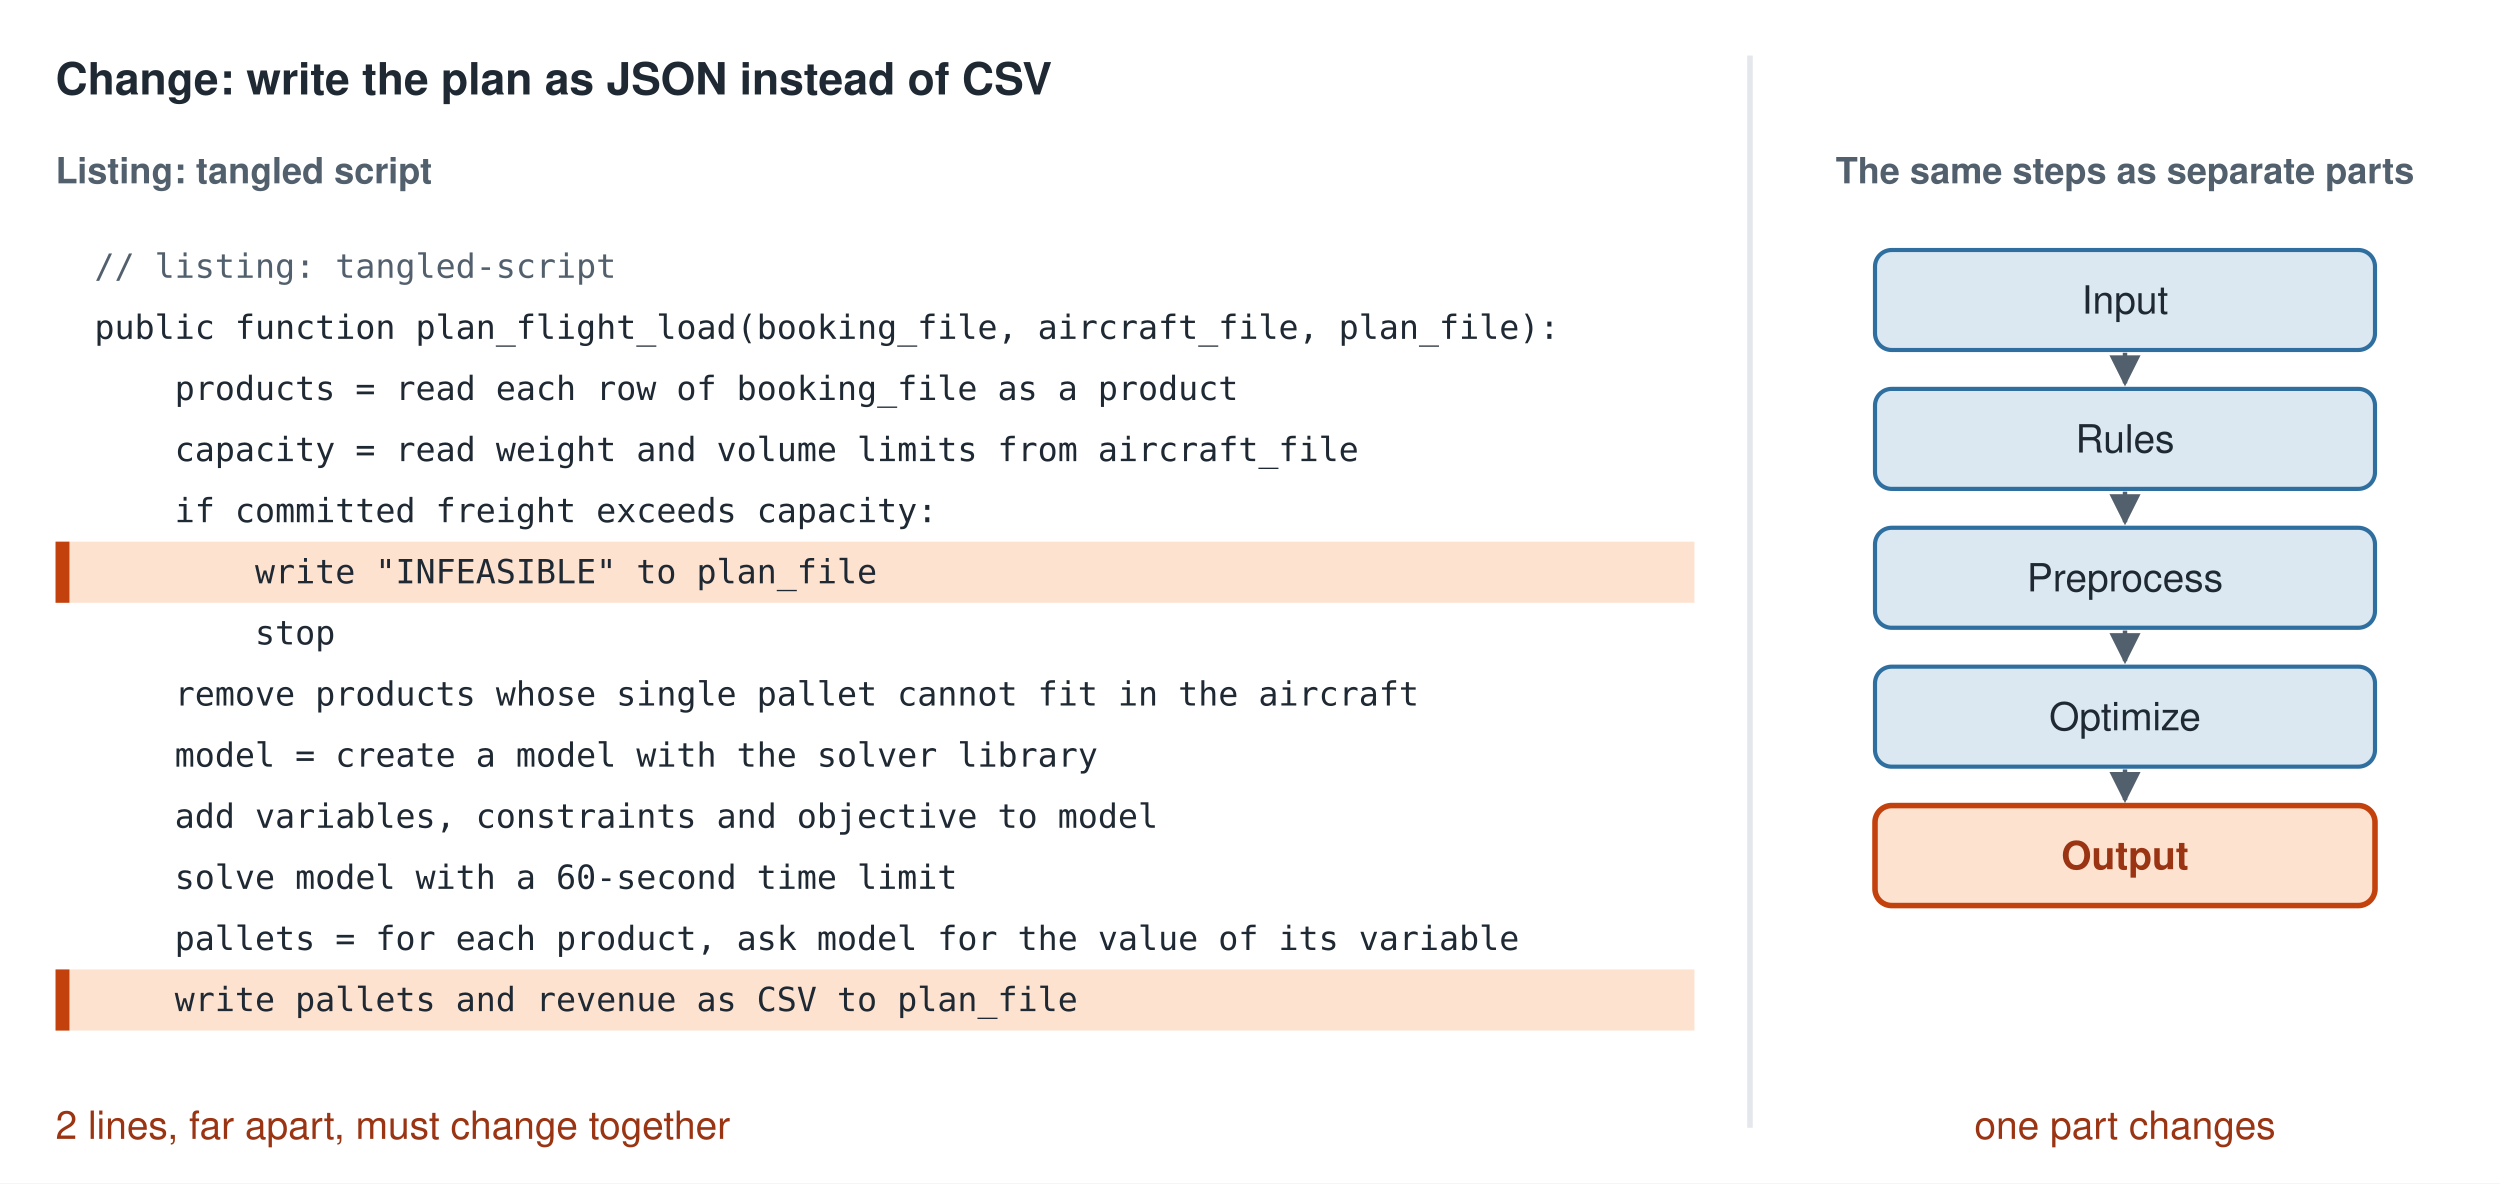
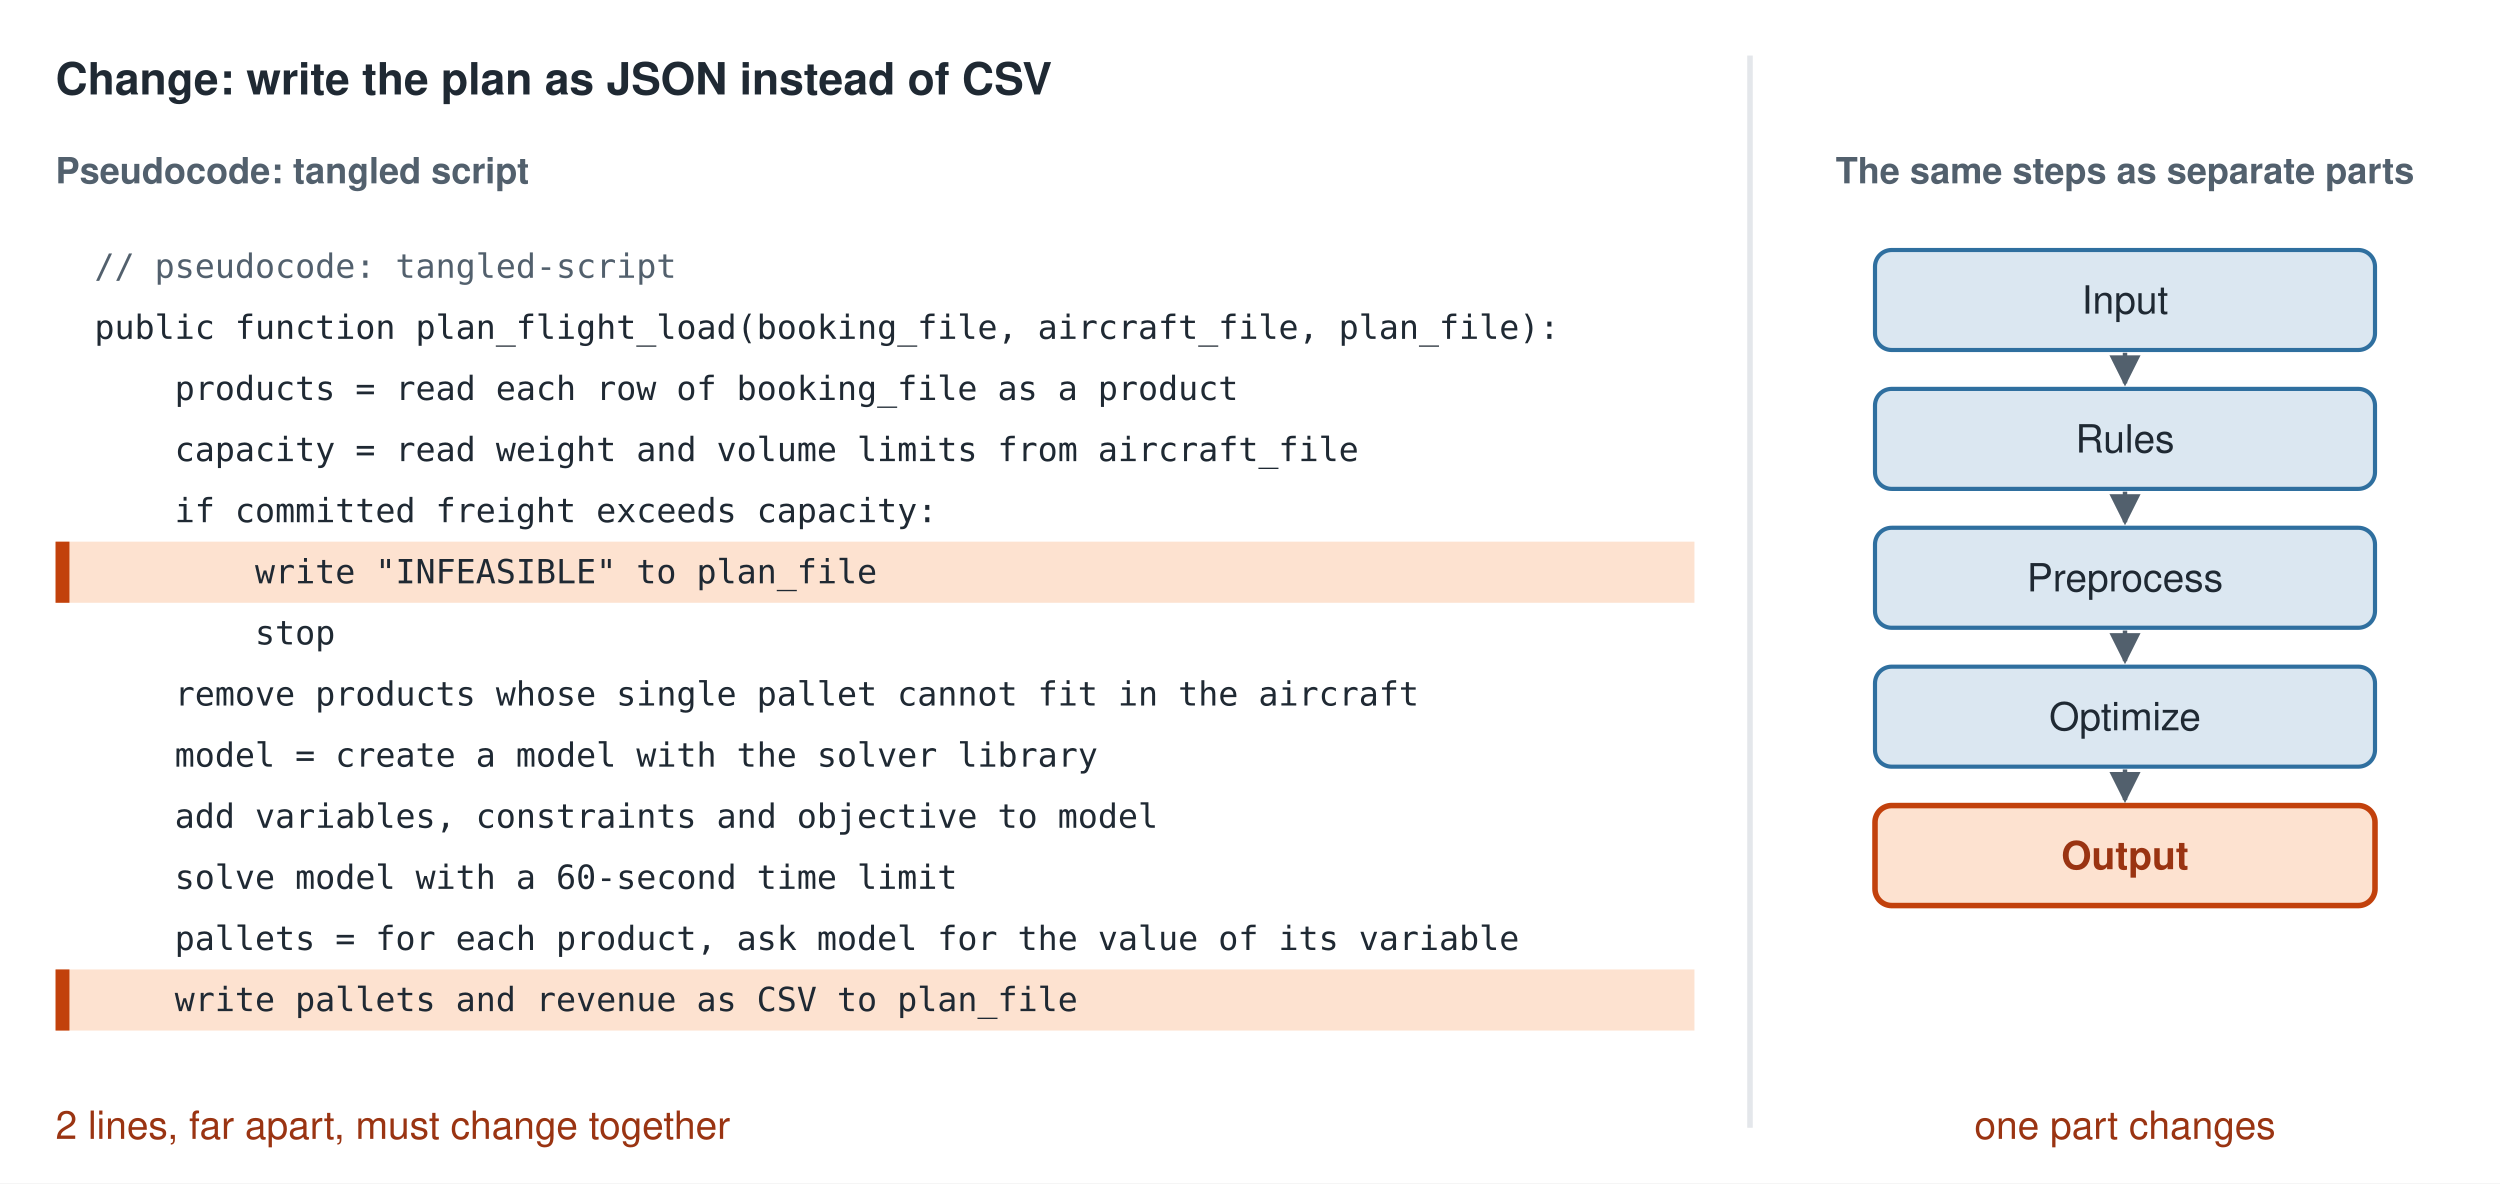
<svg xmlns="http://www.w3.org/2000/svg" viewBox="0 0 900 426" width="900" height="426" font-family="Helvetica, Arial, sans-serif">
  <defs>
    <marker id="arrow" viewBox="0 0 10 10" refX="9" refY="5" markerWidth="7" markerHeight="7" orient="auto-start-reverse">
      <path d="M0,0 L10,5 L0,10 z" fill="#52606d" />
    </marker>
    <marker id="open" viewBox="0 0 10 10" refX="9" refY="5" markerWidth="8" markerHeight="8" orient="auto">
      <path d="M0,0 L10,5 L0,10" fill="none" stroke="#52606d" stroke-width="1.4" />
    </marker>
    <marker id="hollow" viewBox="0 0 12 12" refX="11" refY="6" markerWidth="11" markerHeight="11" orient="auto">
      <path d="M1,1 L11,6 L1,11 z" fill="#ffffff" stroke="#52606d" stroke-width="1.2" />
    </marker>
  </defs>
  <rect width="900" height="426" fill="#ffffff" />
  <text x="20" y="34" text-anchor="start" font-size="16" fill="#1f2933" font-weight="bold" xml:space="preserve">Change: write the plan as JSON instead of CSV</text>
-   <text x="20" y="66" text-anchor="start" font-size="13" fill="#52606d" font-weight="bold" xml:space="preserve">Listing: tangled script</text>
+   <text x="20" y="66" text-anchor="start" font-size="13" fill="#52606d" font-weight="bold" xml:space="preserve">Pseudocode: tangled script</text>
  <line x1="630" y1="20" x2="630" y2="406" stroke="#e4e7eb" stroke-width="2" />
  <text x="765" y="66" text-anchor="middle" font-size="13" fill="#52606d" font-weight="bold" xml:space="preserve">The same steps as separate parts</text>
-   <text x="34" y="100" text-anchor="start" font-size="12" fill="#52606d" font-weight="normal" font-family="Consolas, Menlo, monospace" xml:space="preserve">// listing: tangled-script</text>
+   <text x="34" y="100" text-anchor="start" font-size="12" fill="#52606d" font-weight="normal" font-family="Consolas, Menlo, monospace" xml:space="preserve">// pseudocode: tangled-script</text>
  <text x="34" y="122" text-anchor="start" font-size="12" fill="#1f2933" font-weight="normal" font-family="Consolas, Menlo, monospace" xml:space="preserve">public function plan_flight_load(booking_file, aircraft_file, plan_file):</text>
  <text x="34" y="144" text-anchor="start" font-size="12" fill="#1f2933" font-weight="normal" font-family="Consolas, Menlo, monospace" xml:space="preserve">    products = read each row of booking_file as a product</text>
  <text x="34" y="166" text-anchor="start" font-size="12" fill="#1f2933" font-weight="normal" font-family="Consolas, Menlo, monospace" xml:space="preserve">    capacity = read weight and volume limits from aircraft_file</text>
  <text x="34" y="188" text-anchor="start" font-size="12" fill="#1f2933" font-weight="normal" font-family="Consolas, Menlo, monospace" xml:space="preserve">    if committed freight exceeds capacity:</text>
  <rect x="20" y="195" width="590" height="22" fill="#fde2d0" />
  <rect x="20" y="195" width="5" height="22" fill="#c2410c" />
  <text x="34" y="210" text-anchor="start" font-size="12" fill="#1f2933" font-weight="normal" font-family="Consolas, Menlo, monospace" xml:space="preserve">        write "INFEASIBLE" to plan_file</text>
  <text x="34" y="232" text-anchor="start" font-size="12" fill="#1f2933" font-weight="normal" font-family="Consolas, Menlo, monospace" xml:space="preserve">        stop</text>
  <text x="34" y="254" text-anchor="start" font-size="12" fill="#1f2933" font-weight="normal" font-family="Consolas, Menlo, monospace" xml:space="preserve">    remove products whose single pallet cannot fit in the aircraft</text>
  <text x="34" y="276" text-anchor="start" font-size="12" fill="#1f2933" font-weight="normal" font-family="Consolas, Menlo, monospace" xml:space="preserve">    model = create a model with the solver library</text>
  <text x="34" y="298" text-anchor="start" font-size="12" fill="#1f2933" font-weight="normal" font-family="Consolas, Menlo, monospace" xml:space="preserve">    add variables, constraints and objective to model</text>
  <text x="34" y="320" text-anchor="start" font-size="12" fill="#1f2933" font-weight="normal" font-family="Consolas, Menlo, monospace" xml:space="preserve">    solve model with a 60-second time limit</text>
  <text x="34" y="342" text-anchor="start" font-size="12" fill="#1f2933" font-weight="normal" font-family="Consolas, Menlo, monospace" xml:space="preserve">    pallets = for each product, ask model for the value of its variable</text>
  <rect x="20" y="349" width="590" height="22" fill="#fde2d0" />
  <rect x="20" y="349" width="5" height="22" fill="#c2410c" />
  <text x="34" y="364" text-anchor="start" font-size="12" fill="#1f2933" font-weight="normal" font-family="Consolas, Menlo, monospace" xml:space="preserve">    write pallets and revenue as CSV to plan_file</text>
  <text x="20" y="410" text-anchor="start" font-size="14" fill="#9a3412" font-weight="normal" xml:space="preserve">2 lines, far apart, must change together</text>
  <rect x="675" y="90" width="180" height="36" rx="6" fill="#dbe7f1" stroke="#2f6f9f" stroke-width="1.5" />
  <text x="765.0" y="112.9" text-anchor="middle" font-size="14" fill="#1f2933" font-weight="normal" xml:space="preserve">Input</text>
  <rect x="675" y="140" width="180" height="36" rx="6" fill="#dbe7f1" stroke="#2f6f9f" stroke-width="1.5" />
  <text x="765.0" y="162.9" text-anchor="middle" font-size="14" fill="#1f2933" font-weight="normal" xml:space="preserve">Rules</text>
  <line x1="765" y1="127" x2="765" y2="138" stroke="#52606d" stroke-width="1.6" marker-end="url(#arrow)" />
  <rect x="675" y="190" width="180" height="36" rx="6" fill="#dbe7f1" stroke="#2f6f9f" stroke-width="1.5" />
  <text x="765.0" y="212.9" text-anchor="middle" font-size="14" fill="#1f2933" font-weight="normal" xml:space="preserve">Preprocess</text>
  <line x1="765" y1="177" x2="765" y2="188" stroke="#52606d" stroke-width="1.6" marker-end="url(#arrow)" />
  <rect x="675" y="240" width="180" height="36" rx="6" fill="#dbe7f1" stroke="#2f6f9f" stroke-width="1.5" />
  <text x="765.0" y="262.9" text-anchor="middle" font-size="14" fill="#1f2933" font-weight="normal" xml:space="preserve">Optimize</text>
  <line x1="765" y1="227" x2="765" y2="238" stroke="#52606d" stroke-width="1.6" marker-end="url(#arrow)" />
  <rect x="675" y="290" width="180" height="36" rx="6" fill="#fde2d0" stroke="#c2410c" stroke-width="2" />
  <text x="765.0" y="312.9" text-anchor="middle" font-size="14" fill="#9a3412" font-weight="bold" xml:space="preserve">Output</text>
  <line x1="765" y1="277" x2="765" y2="288" stroke="#52606d" stroke-width="1.6" marker-end="url(#arrow)" />
  <text x="765" y="410" text-anchor="middle" font-size="14" fill="#9a3412" font-weight="normal" xml:space="preserve">one part changes</text>
</svg>
